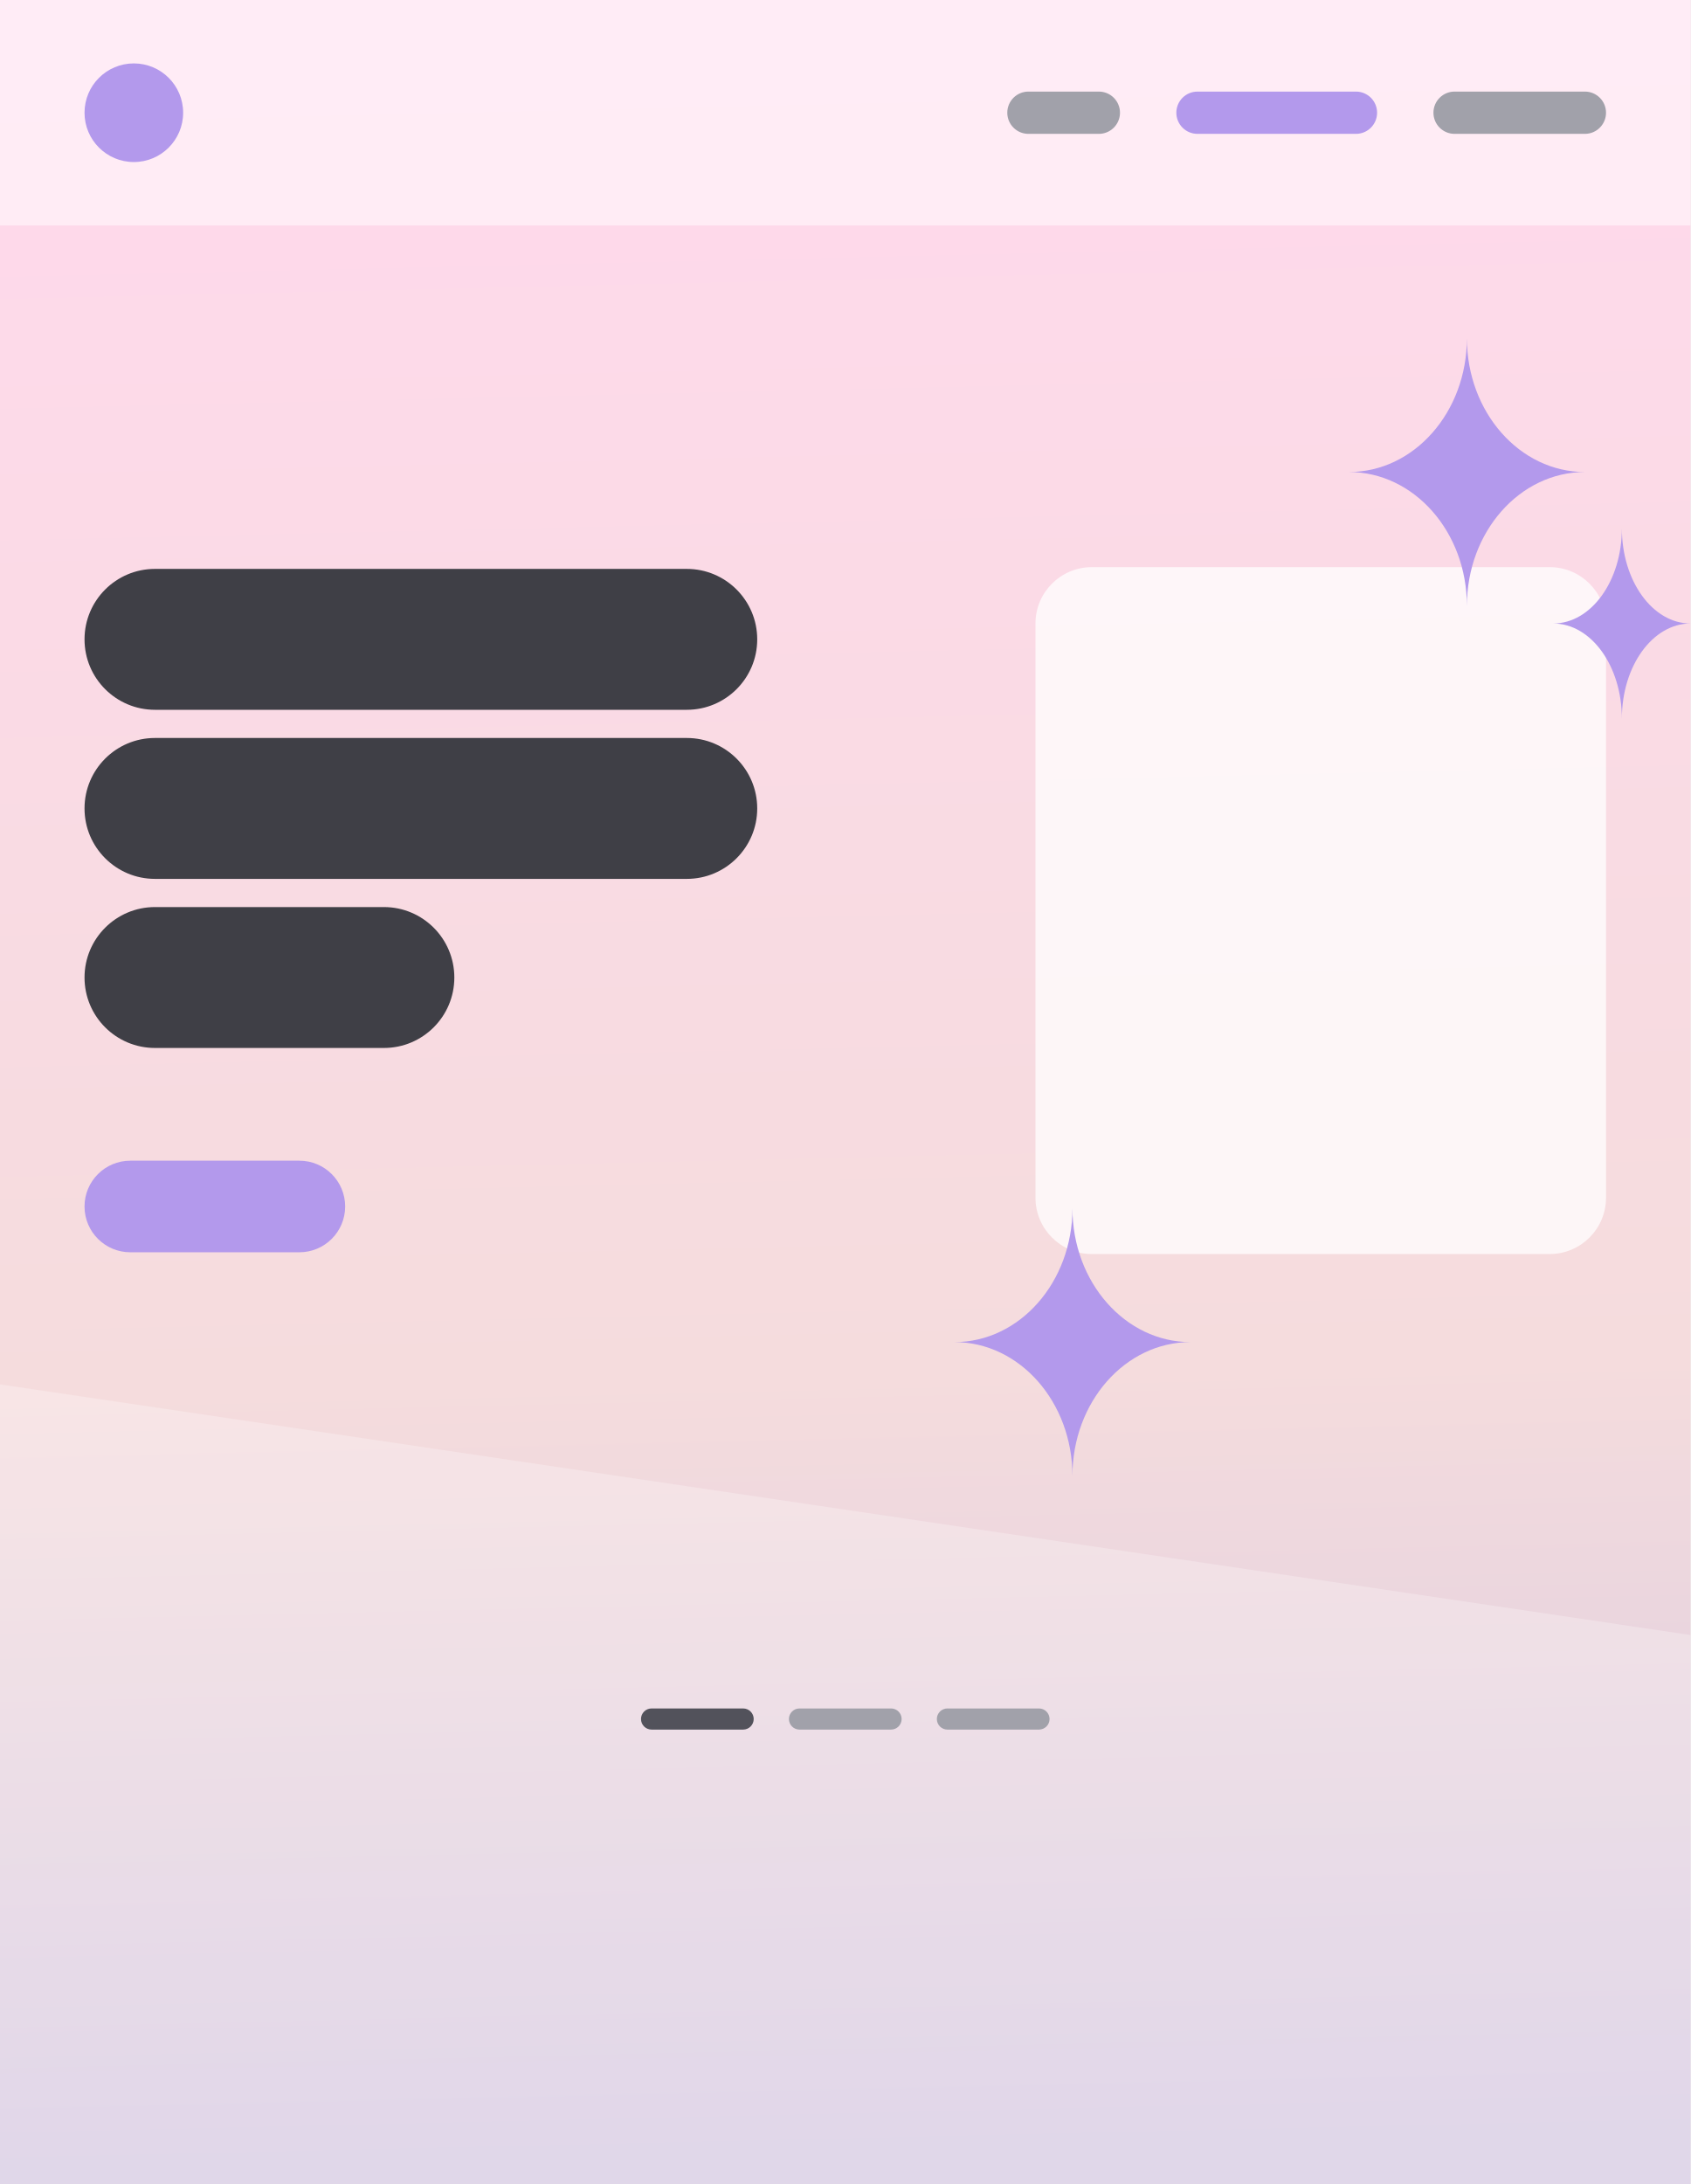
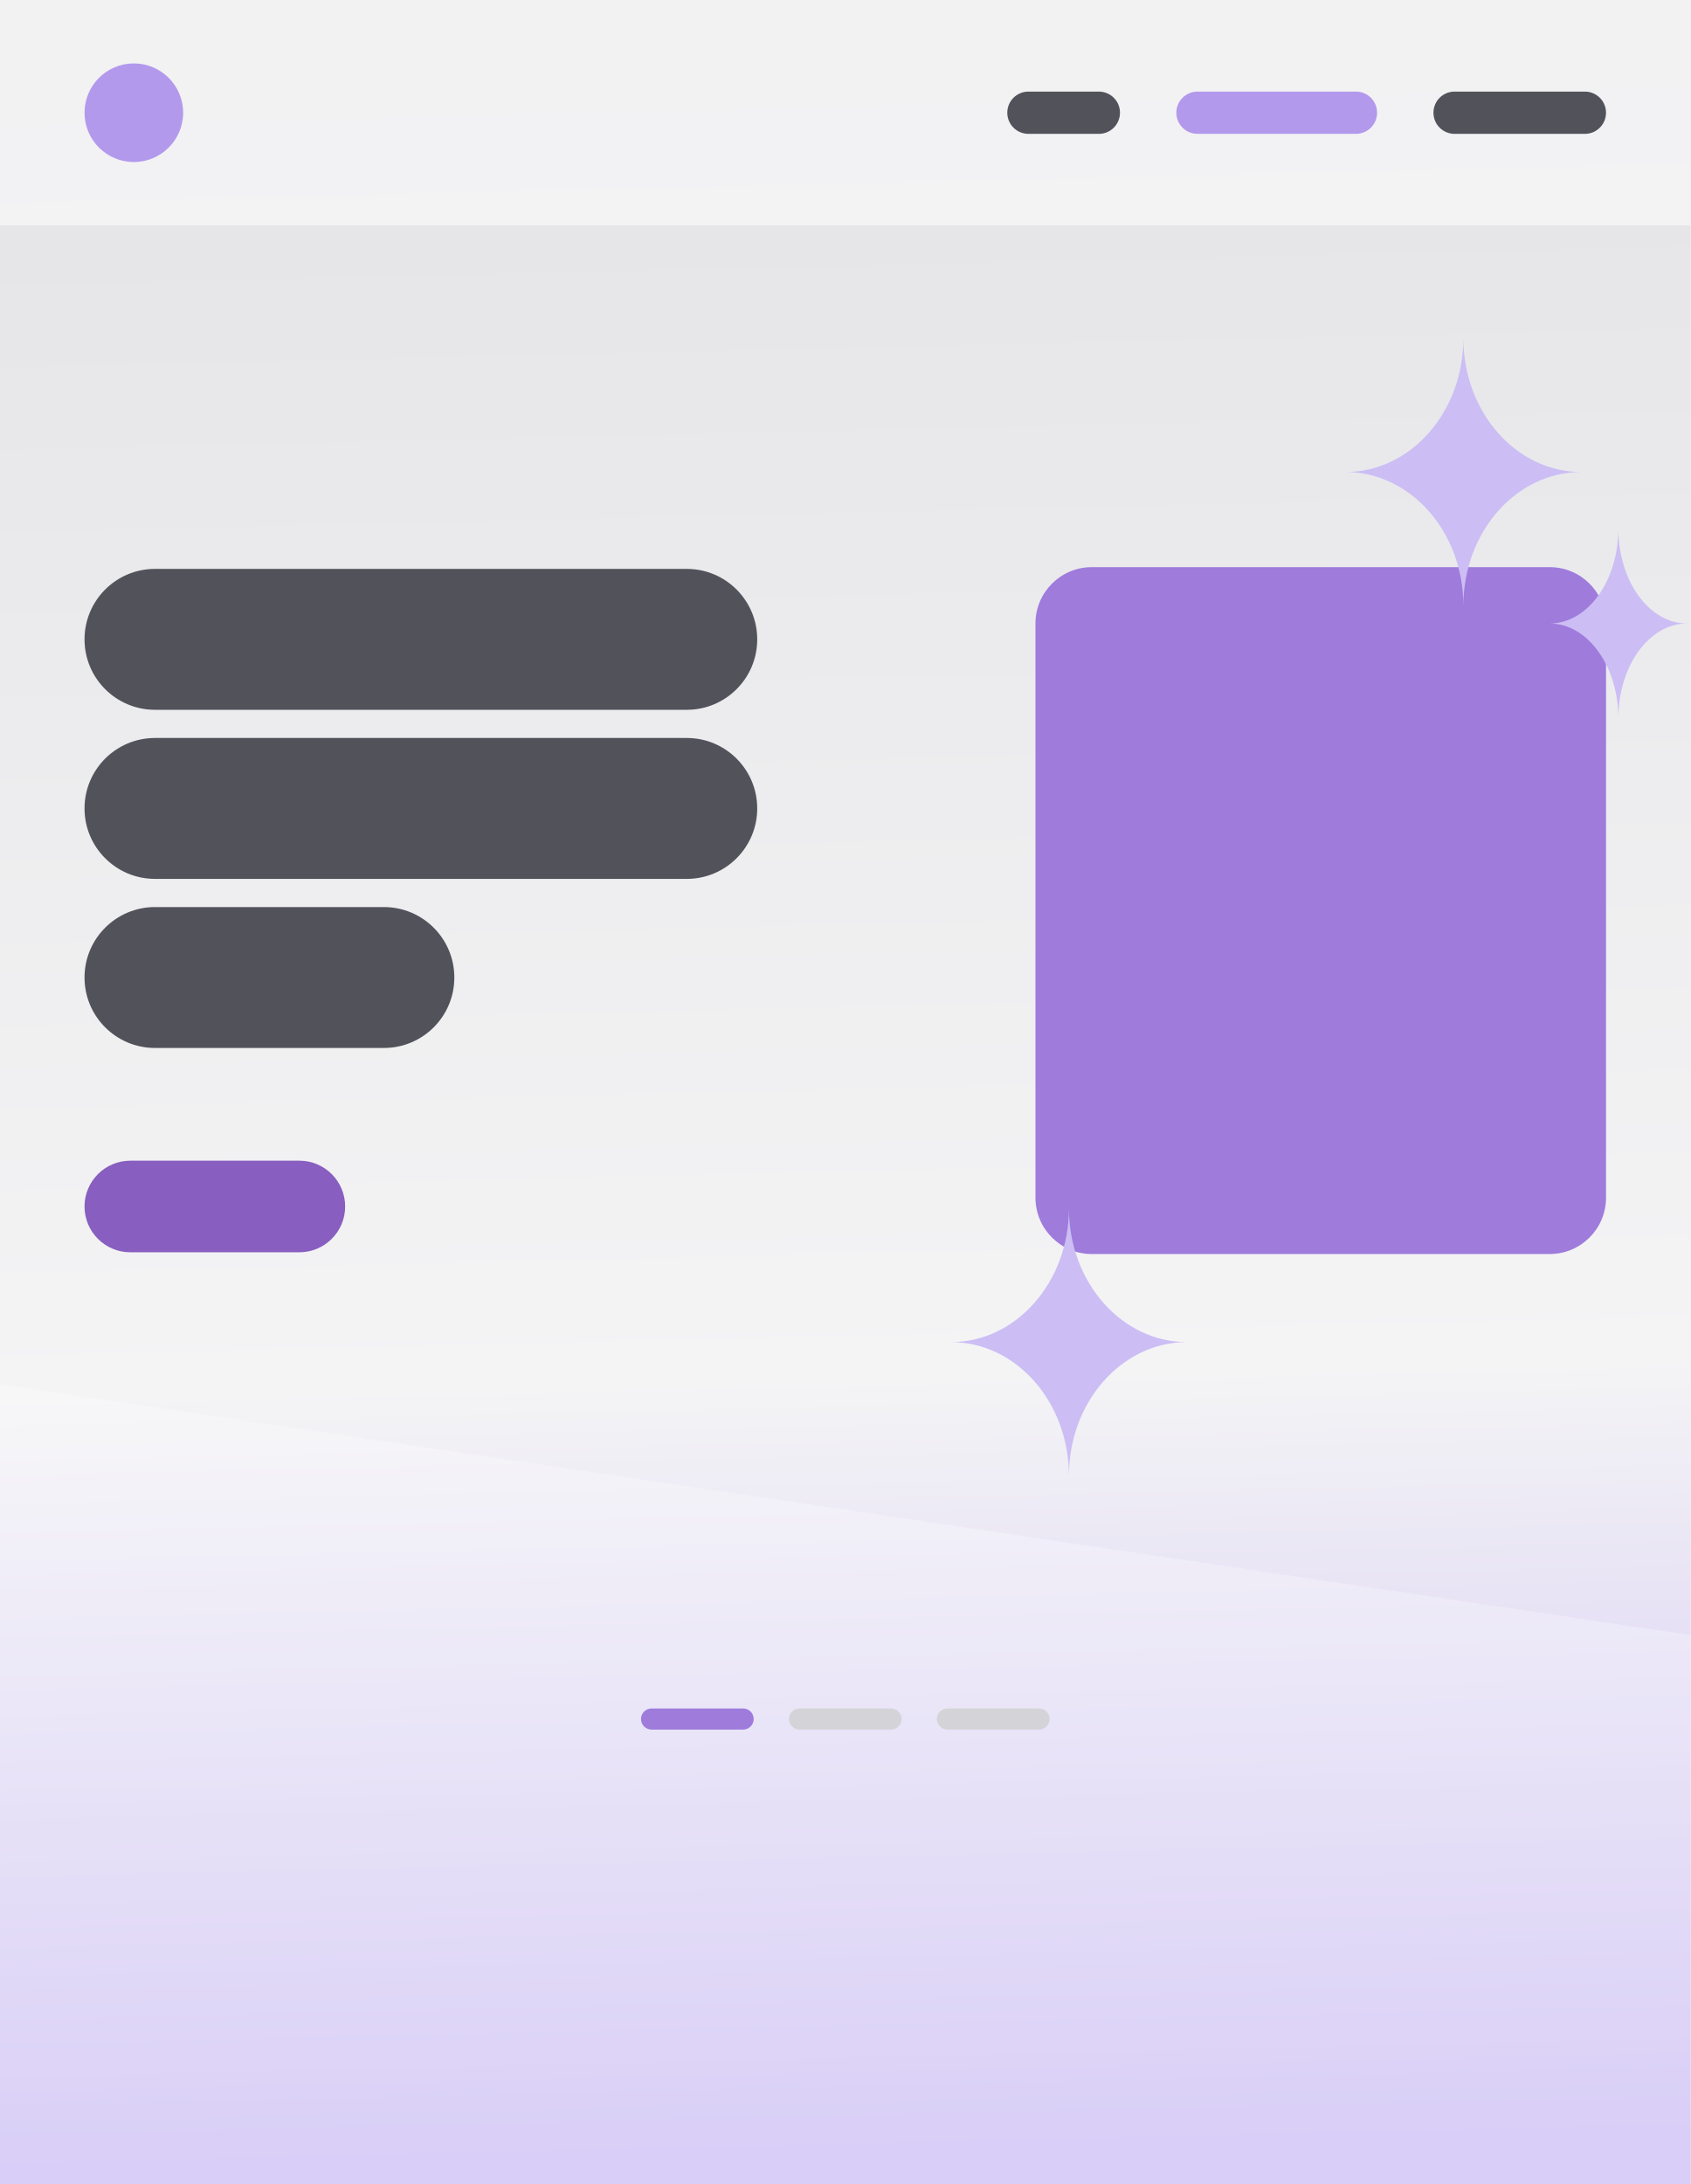
<svg xmlns="http://www.w3.org/2000/svg" viewBox="0 0 480 620" fill="none">
-   <g clip-path="url(#clip0_1_792)">
-     <rect width="480" height="620" fill="url(#paint0_linear_1_792)" />
-     <path d="M0 393L481 464.301V620H0V393Z" fill="white" fill-opacity="0.25" />
+   <g clip-path="url(#clip0_107_1366)">
+     <rect width="480" height="620" fill="url(#paint0_linear_107_1366)" />
    <rect width="480" height="64" fill="white" fill-opacity="0.5" />
    <circle cx="38" cy="32" r="14" fill="#B399EC" />
-     <rect x="286" y="26" width="32" height="12" rx="6" fill="#A1A1AA" />
+     <rect x="286" y="26" width="32" height="12" rx="6" fill="#52525B" />
    <rect x="334" y="26" width="57" height="12" rx="6" fill="#B399EC" />
-     <rect x="407" y="26" width="49" height="12" rx="6" fill="#A1A1AA" />
-     <rect x="24" y="161.5" width="191" height="40" rx="20" fill="#3F3F46" />
-     <rect x="24" y="209.5" width="191" height="40" rx="20" fill="#3F3F46" />
-     <rect x="24" y="257.5" width="105" height="40" rx="20" fill="#3F3F46" />
-     <rect x="24" y="329.5" width="74" height="26" rx="13" fill="#B399EC" />
-     <rect x="294" y="161" width="162" height="195" rx="16" fill="white" fill-opacity="0.75" />
-     <path d="M416.5 96C416.5 116.987 401.502 134 383 134C401.502 134 416.5 151.013 416.5 172C416.5 151.013 431.498 134 450 134C431.498 134 416.5 116.987 416.5 96Z" fill="#B399EC" />
-     <path d="M304.5 343C304.5 363.987 289.502 381 271 381C289.502 381 304.5 398.013 304.5 419C304.5 398.013 319.498 381 338 381C319.498 381 304.5 363.987 304.5 343Z" fill="#B399EC" />
-     <path d="M460.5 150C460.5 164.912 451.77 177 441 177C451.77 177 460.5 189.088 460.5 204C460.5 189.088 469.23 177 480 177C469.23 177 460.5 164.912 460.5 150Z" fill="#B399EC" />
-     <rect x="182" y="485" width="32" height="6" rx="3" fill="#52525B" />
-     <rect x="224" y="485" width="32" height="6" rx="3" fill="#A1A1AA" />
-     <rect x="266" y="485" width="32" height="6" rx="3" fill="#A1A1AA" />
+     <rect x="407" y="26" width="49" height="12" rx="6" fill="#52525B" />
+     <rect x="24" y="161.5" width="191" height="40" rx="20" fill="#52525B" />
+     <rect x="24" y="209.5" width="191" height="40" rx="20" fill="#52525B" />
+     <rect x="24" y="257.5" width="105" height="40" rx="20" fill="#52525B" />
+     <rect x="24" y="329.5" width="74" height="26" rx="13" fill="#885EC0" />
+     <path d="M294 177C294 168.163 301.163 161 310 161H440C448.837 161 456 168.163 456 177V340C456 348.837 448.837 356 440 356H310C301.163 356 294 348.837 294 340V177Z" fill="#9F7BDC" />
+     <path d="M415.5 96C415.5 116.987 400.502 134 382 134C400.502 134 415.5 151.013 415.5 172C415.5 151.013 430.498 134 449 134C430.498 134 415.5 116.987 415.5 96Z" fill="#CCBEF4" />
+     <path d="M303.5 343C303.5 363.987 288.502 381 270 381C288.502 381 303.5 398.013 303.5 419C303.5 398.013 318.498 381 337 381C318.498 381 303.5 363.987 303.5 343Z" fill="#CCBEF4" />
+     <path d="M459.5 150C459.5 164.912 450.77 177 440 177C450.77 177 459.5 189.088 459.5 204C459.5 189.088 468.23 177 479 177C468.23 177 459.5 164.912 459.5 150Z" fill="#CCBEF4" />
+     <path d="M0 393L481 464.301V620H0V393Z" fill="white" fill-opacity="0.25" />
+     <rect x="182" y="485" width="32" height="6" rx="3" fill="#9F7BDC" />
+     <rect x="224" y="485" width="32" height="6" rx="3" fill="#D4D4D8" />
+     <rect x="266" y="485" width="32" height="6" rx="3" fill="#D4D4D8" />
  </g>
  <defs>
-     <linearGradient id="paint0_linear_1_792" x1="364.12" y1="607.723" x2="350.45" y2="14.485" gradientUnits="userSpaceOnUse">
-       <stop stop-color="#D6C9E1" />
-       <stop offset="0.37" stop-color="#F5DCDD" />
-       <stop offset="1" stop-color="#FFD9EC" />
+     <linearGradient id="paint0_linear_107_1366" x1="364.12" y1="607.723" x2="350.45" y2="14.485" gradientUnits="userSpaceOnUse">
+       <stop stop-color="#CCBEF4" />
+       <stop offset="0.37" stop-color="#F4F4F5" />
+       <stop offset="1" stop-color="#E4E4E7" />
    </linearGradient>
-     <clipPath id="clip0_1_792">
+     <clipPath id="clip0_107_1366">
      <rect width="480" height="620" fill="white" />
    </clipPath>
  </defs>
</svg>
